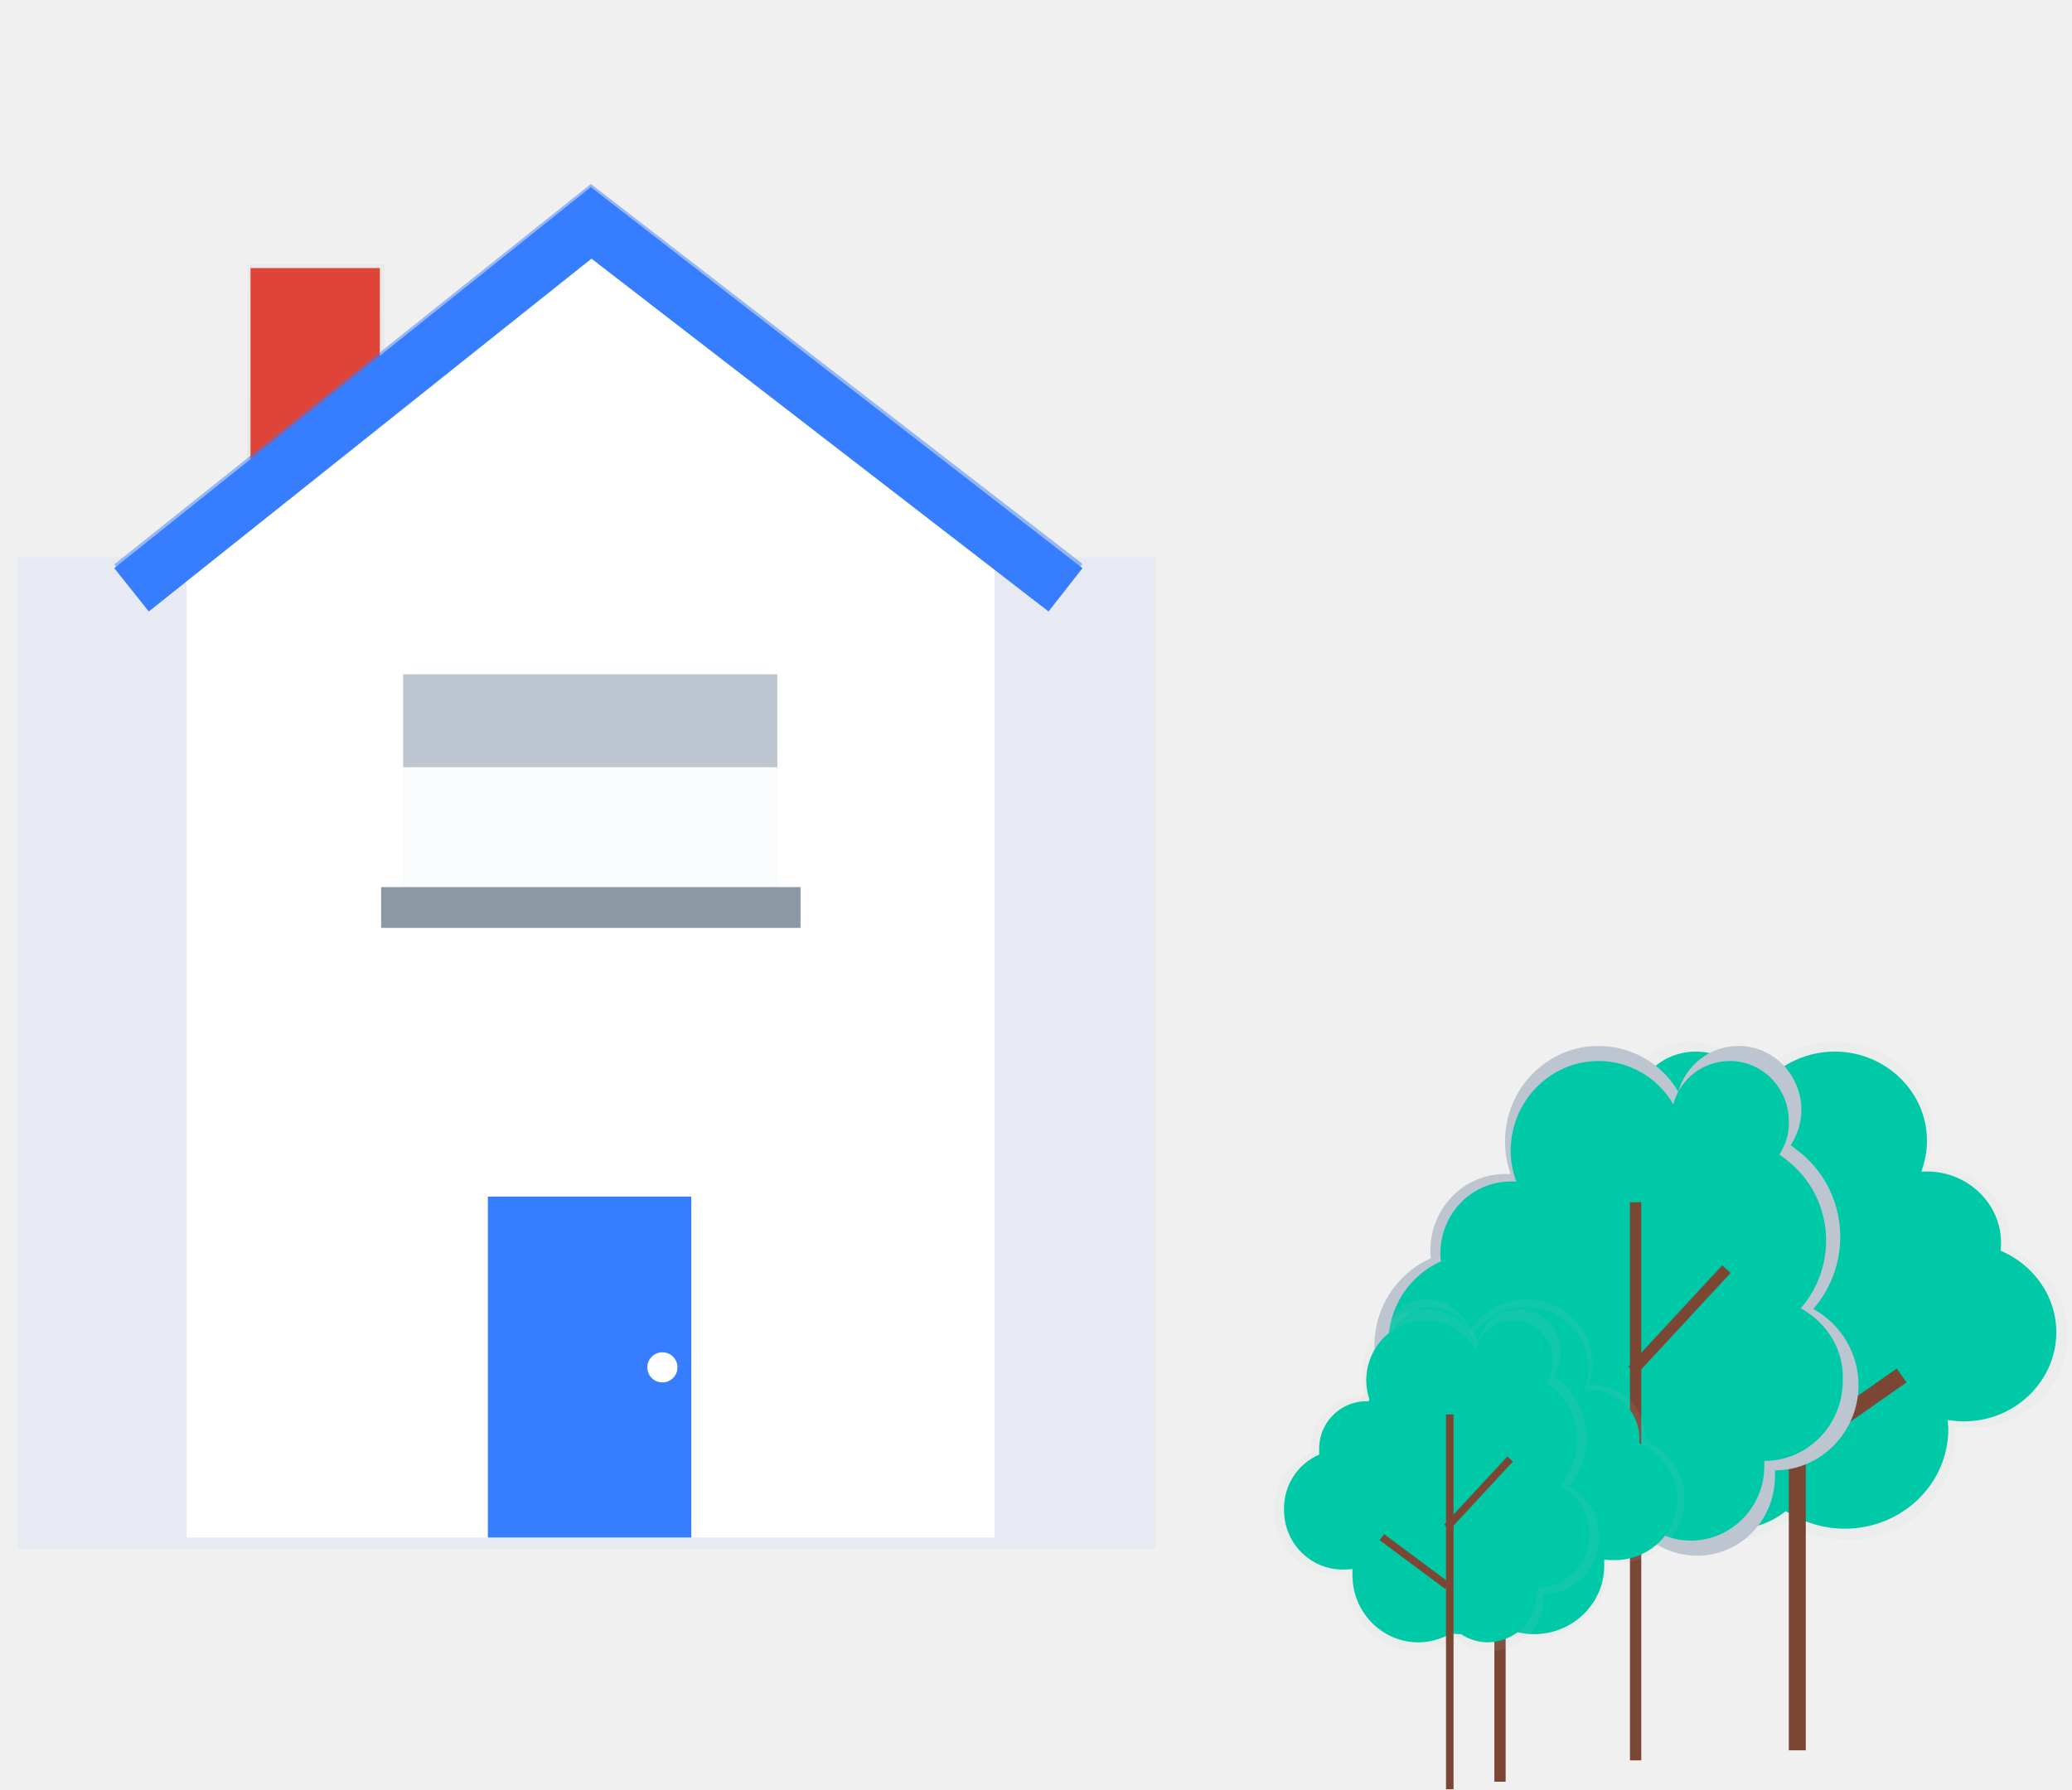
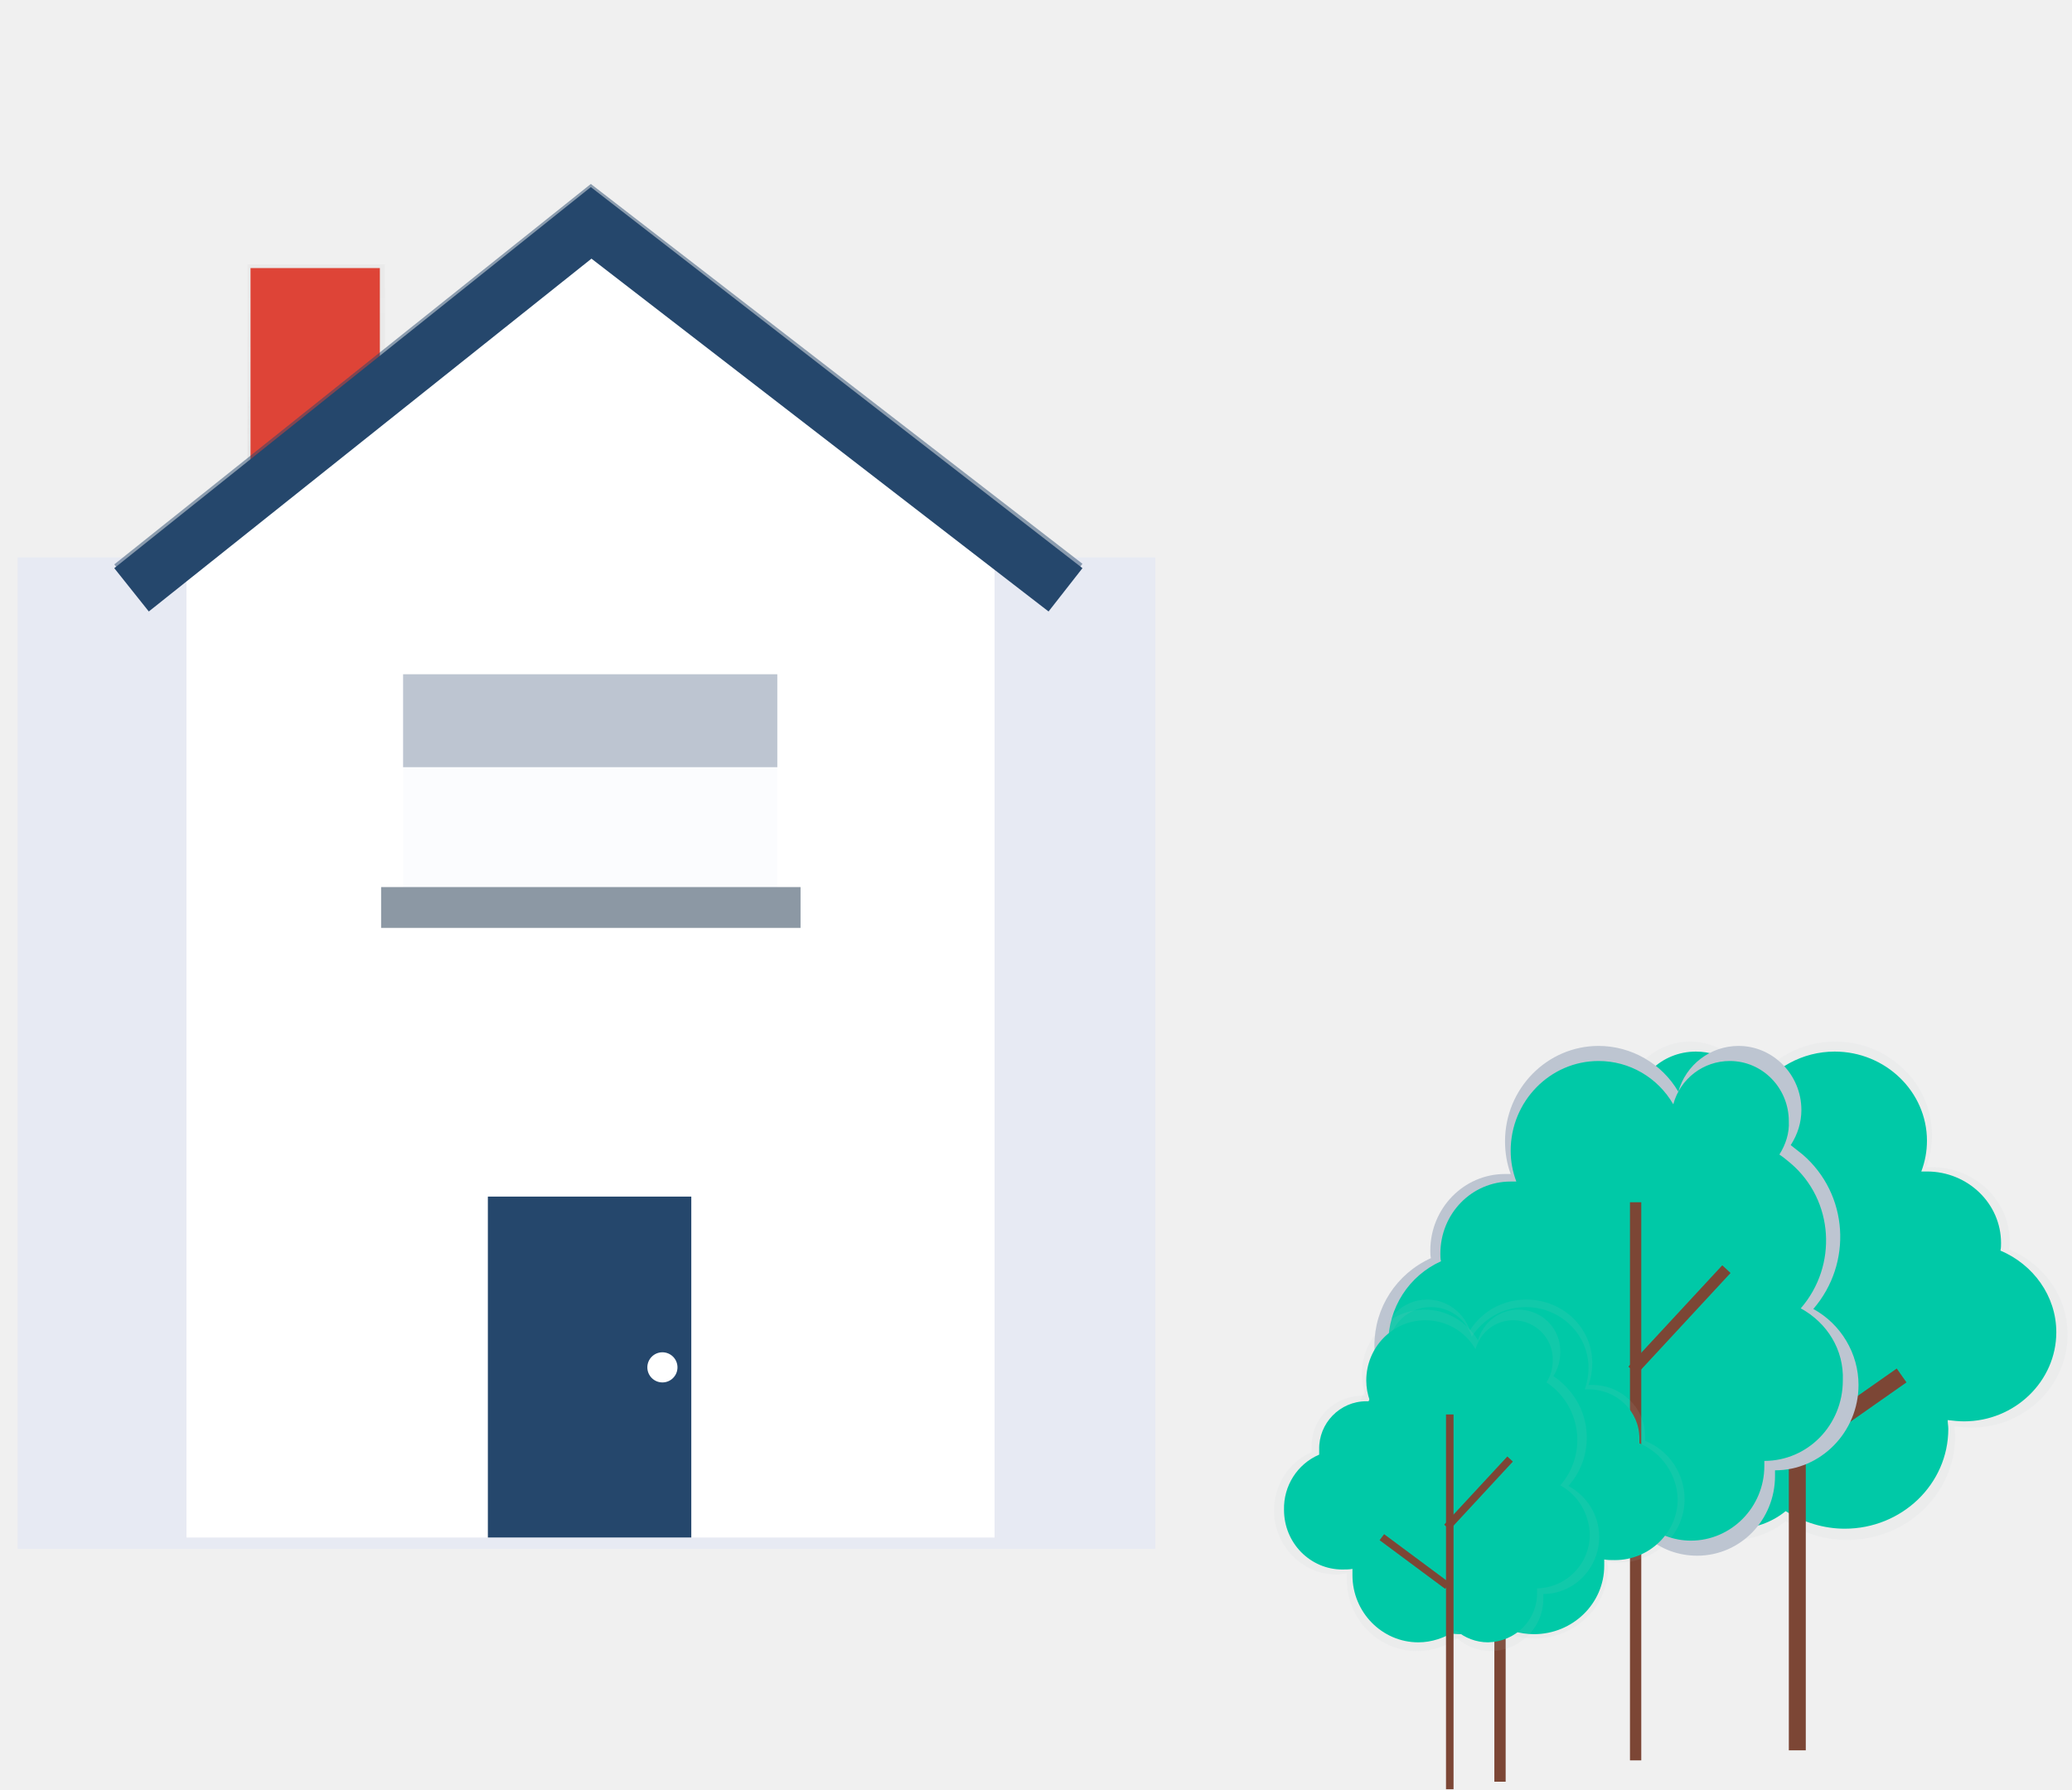
<svg xmlns="http://www.w3.org/2000/svg" width="330" height="285" viewBox="0 0 330 285" fill="none">
  <path d="M184 88.8H2.8V246.7H184V88.8Z" fill="#E7EAF3" />
  <g opacity="0.7">
    <path opacity="0.7" d="M61.3 42.1H39.4V85.2H61.3V42.1Z" fill="url(#paint0_linear)" />
  </g>
  <path d="M60.5 42.7H39.9V85.2H60.5V42.7Z" fill="#DE4437" />
  <path d="M159.9 244.9H27.6V83.1L94.2 81.6L159.9 83.1V244.9Z" fill="#E7EAF3" />
  <path d="M158.4 244.9H29.7V83.1L94 37.4L158.4 83.1V244.9Z" fill="white" />
-   <path d="M110.1 190.6H77.7V244.9H110.1V190.6Z" fill="#377dff" />
+   <path d="M110.1 190.6H77.7V244.9H110.1V190.6Z" fill="#25476C" />
  <path opacity="0.5" d="M123.8 107.4H64.2V144.5H123.8V107.4Z" fill="#F8FAFD" />
  <path d="M127.5 141.3H60.7V147.8H127.5V141.3Z" fill="#8C98A4" />
  <path d="M123.8 107.4H64.2V122.2H123.8V107.4Z" fill="#BDC5D1" />
  <g opacity="0.7">
-     <path opacity="0.7" d="M167 96.9L94.2 40.5L23.7 96.9L18.2 89.9L94.1 29.3L172.4 89.8L167 96.9Z" fill="#377dff" />
+     <path opacity="0.7" d="M167 96.9L94.2 40.5L23.7 96.9L18.2 89.9L94.1 29.3L172.4 89.8L167 96.9Z" fill="#25476C" />
  </g>
-   <path d="M167 97.4L94.2 41.2L23.7 97.4L18.2 90.5L94.1 29.8L172.4 90.5L167 97.4Z" fill="#377dff" />
+   <path d="M167 97.4L94.2 41.2L23.7 97.4L18.2 90.5L94.1 29.8L172.4 90.5L167 97.4Z" fill="#25476C" />
  <path d="M105.5 220.2C106.825 220.2 107.9 219.125 107.9 217.8C107.9 216.475 106.825 215.4 105.5 215.4C104.174 215.4 103.1 216.475 103.1 217.8C103.1 219.125 104.174 220.2 105.5 220.2Z" fill="white" />
  <g opacity="0.3">
    <path opacity="0.3" d="M256.9 207C254 204 252.4 199.9 252.4 195.7C252.4 189.8 255.5 184.4 260.6 181.4C259.5 179.8 258.9 177.9 258.9 175.9C258.9 170.4 263.5 165.9 269.2 165.9C273.7 165.9 277.7 168.8 279.1 173.1C282 168.6 286.9 165.9 292.3 165.9C300.8 165.9 307.7 172.6 307.7 180.8C307.7 182.6 307.4 184.3 306.8 185.9C307.1 185.9 307.4 185.9 307.7 185.9C314.5 185.9 320.1 191.2 320.1 197.8C320.1 198.2 320.1 198.6 320 199C325.5 201.3 329.3 206.5 329.3 212.6C329.3 220.8 322.4 227.4 314 227.4C313.1 227.4 312.2 227.3 311.3 227.2C311.3 227.7 311.4 228.2 311.4 228.7C311.4 237.9 303.7 245.3 294.2 245.3C290.7 245.3 287.3 244.3 284.4 242.3C282.1 244.2 279.1 245.3 276.1 245.3C269 245.3 263.2 239.7 263.2 232.9C263.2 232.6 263.2 232.3 263.2 232C255.6 232 249.4 226 249.4 218.7C249.5 213.8 252.4 209.2 256.9 207Z" fill="#BDC5D1" />
  </g>
  <path d="M258.3 206.9C255.6 204 254 200.1 254 196.1C254 190.5 257 185.3 261.8 182.4C260.7 180.9 260.2 179 260.2 177.1C260.2 171.8 264.6 167.5 270.1 167.5C274.4 167.5 278.3 170.2 279.6 174.4C282.3 170.1 287.1 167.5 292.2 167.5C300.3 167.5 306.9 173.9 306.9 181.7C306.9 183.4 306.6 185 306 186.6C306.3 186.6 306.6 186.6 306.9 186.6C313.4 186.6 318.7 191.7 318.7 198C318.7 198.4 318.7 198.8 318.6 199.2C323.8 201.4 327.5 206.4 327.5 212.2C327.5 220 320.9 226.4 312.8 226.4C311.9 226.4 311.1 226.3 310.2 226.2C310.2 226.7 310.3 227.1 310.3 227.6C310.3 236.4 302.9 243.5 293.8 243.5C290.5 243.5 287.2 242.5 284.4 240.7C282.2 242.5 279.4 243.5 276.5 243.5C269.7 243.5 264.2 238.2 264.2 231.6C264.2 231.3 264.2 231 264.2 230.8C256.9 230.8 251 225.1 251 218.1C251.2 213.4 254 209 258.3 206.9Z" fill="#00C9A7" />
  <path d="M287.6 190.3H284.9V278.8H287.6V190.3Z" fill="#7C4635" />
  <path d="M271.601 199.711L269.673 201.601L285.493 217.74L287.421 215.85L271.601 199.711Z" fill="#795548" />
  <path d="M302.087 217.983L285.715 229.471L287.266 231.681L303.638 220.193L302.087 217.983Z" fill="#7C4635" />
  <path d="M288.8 208.5C295.1 201.2 294.4 190.2 287.1 183.9C286.5 183.4 285.8 182.9 285.2 182.4C286.3 180.7 286.9 178.8 286.9 176.8C286.9 171.2 282.4 166.6 276.9 166.6C272.4 166.6 268.5 169.6 267.3 173.9C264.7 169.4 259.8 166.6 254.6 166.6C246.4 166.6 239.7 173.4 239.7 181.8C239.7 183.6 240 185.4 240.6 187C240.3 187 240 187 239.7 187C233.1 187 227.8 192.5 227.8 199.2C227.8 199.6 227.8 200 227.9 200.4C222.4 202.9 218.9 208.3 218.9 214.3C218.9 222.7 225.5 229.5 233.7 229.5C234.6 229.5 235.4 229.4 236.3 229.3C236.3 229.8 236.2 230.3 236.2 230.8C236.2 240.2 243.6 247.8 252.8 247.8C256.2 247.8 259.5 246.7 262.3 244.8C264.5 246.8 267.4 247.8 270.3 247.8C277.2 247.8 282.7 242.1 282.7 235.1C282.7 234.8 282.7 234.5 282.7 234.2C290 234.2 296 228.1 296 220.6C296 215.6 293.2 210.9 288.8 208.5Z" fill="#BDC5D1" />
  <path d="M286.8 208.4C292.7 201.6 292.1 191.2 285.2 185.3C284.6 184.8 284 184.3 283.4 183.9C284.4 182.3 285 180.5 284.9 178.6C284.9 173.3 280.7 169 275.5 169C271.3 169 267.6 171.8 266.5 175.9C264 171.6 259.5 169 254.6 169C246.9 169 240.6 175.4 240.6 183.3C240.6 185 240.9 186.6 241.5 188.2C241.2 188.2 240.9 188.2 240.6 188.2C234.4 188.2 229.4 193.3 229.4 199.7C229.4 200.1 229.4 200.5 229.5 200.9C224.4 203.2 221.1 208.3 221.1 214C221.1 221.9 227.3 228.2 235 228.2C235.8 228.2 236.6 228.1 237.4 228C237.4 228.5 237.3 229 237.3 229.4C237.3 238.2 244.3 245.4 252.9 245.4C256.1 245.4 259.2 244.4 261.8 242.6C263.9 244.4 266.6 245.4 269.3 245.4C275.7 245.4 281 240.1 281 233.5C281 233.2 281 232.9 281 232.7C287.9 232.7 293.5 227 293.5 219.9C293.7 215 291 210.7 286.8 208.4Z" fill="#00C9A7" />
  <path d="M261.4 191.5H259.6V280.4H261.4V191.5Z" fill="#7C4635" />
  <path d="M274.299 201.542L259.352 217.683L260.673 218.906L275.62 202.765L274.299 201.542Z" fill="#7C4635" />
  <path d="M245.11 219.992L244.037 221.437L259.531 232.944L260.604 231.499L245.11 219.992Z" fill="#795548" />
  <g opacity="0.3">
    <path opacity="0.3" d="M218.9 234.9C216.9 232.8 215.9 230.1 215.9 227.2C215.9 223.2 218 219.5 221.5 217.5C220.7 216.4 220.3 215.1 220.3 213.8C220.3 210 223.5 207 227.3 207C230.4 207 233.1 209 234.1 211.9C236.1 208.8 239.4 207 243.1 207C248.9 207 253.6 211.5 253.6 217.1C253.6 218.3 253.4 219.5 253 220.6C253.2 220.6 253.4 220.6 253.6 220.6C258.3 220.6 262 224.3 262 228.7C262 229 262 229.2 262 229.5C265.8 231 268.3 234.7 268.3 238.8C268.3 244.4 263.6 248.9 257.8 248.9C257.2 248.9 256.6 248.8 256 248.7C256 249 256.1 249.4 256.1 249.7C256.1 256 250.8 261 244.4 261C242 261 239.7 260.3 237.7 259C236.1 260.3 234.1 261 232 261C227.2 261 223.2 257.2 223.2 252.5C223.2 252.3 223.2 252.1 223.2 251.9C218 251.9 213.8 247.8 213.8 242.8C213.8 239.5 215.8 236.4 218.9 234.9Z" fill="#BDC5D1" />
  </g>
  <path d="M219.9 234.9C218 232.9 217 230.3 217 227.6C217 223.8 219.1 220.2 222.3 218.3C221.6 217.2 221.2 216 221.2 214.7C221.2 211.1 224.2 208.2 227.9 208.2C230.9 208.2 233.5 210.1 234.4 212.9C236.3 210 239.5 208.2 243 208.2C248.5 208.2 253 212.5 253 217.9C253 219 252.8 220.2 252.4 221.3C252.6 221.3 252.8 221.3 253 221.3C257.5 221.3 261.1 224.8 261.1 229.1C261.1 229.4 261.1 229.6 261.1 229.9C264.7 231.4 267.1 234.9 267.2 238.8C267.2 244.1 262.7 248.5 257.2 248.5C256.6 248.5 256 248.5 255.5 248.4C255.5 248.7 255.5 249 255.5 249.4C255.5 255.4 250.5 260.3 244.3 260.3C242 260.3 239.8 259.6 237.9 258.4C236.4 259.7 234.4 260.3 232.5 260.3C227.9 260.3 224.1 256.7 224.1 252.2C224.1 252 224.1 251.8 224.1 251.6C219.1 251.6 215.1 247.7 215.1 242.9C215 239.3 216.9 236.3 219.9 234.9Z" fill="#00C9A7" />
  <path d="M239.8 223.5H238V283.8H239.8V223.5Z" fill="#7C4635" />
  <path d="M228.932 229.946L227.646 231.206L238.426 242.203L239.712 240.943L228.932 229.946Z" fill="#795548" />
  <path d="M249.749 242.438L238.616 250.249L239.65 251.723L250.783 243.911L249.749 242.438Z" fill="#795548" />
  <g opacity="0.3">
    <path opacity="0.3" d="M249.8 236.7C254.1 231.8 253.6 224.5 248.7 220.2C248.3 219.8 247.8 219.5 247.4 219.2C248.1 218.1 248.5 216.8 248.5 215.4C248.6 211.7 245.7 208.7 242 208.6C238.9 208.5 236.2 210.6 235.4 213.5C233.6 210.5 230.4 208.6 226.9 208.6C221.4 208.6 216.9 213.2 216.9 218.8C216.9 220 217.1 221.2 217.5 222.3C217.3 222.3 217.1 222.3 216.9 222.3C212.4 222.4 208.8 226 208.9 230.5C208.9 230.8 208.9 231.1 208.9 231.3C205.2 232.9 202.9 236.6 202.9 240.6C202.9 246.2 207.4 250.8 212.8 250.8C213.4 250.8 214 250.7 214.5 250.6C214.5 250.9 214.5 251.3 214.5 251.6C214.5 257.9 219.5 263 225.7 263C228 263 230.2 262.3 232.1 261C233.6 262.3 235.5 263 237.5 263C242.2 262.9 245.9 259.1 245.8 254.5C245.8 254.3 245.8 254.1 245.8 253.9C250.7 253.9 254.7 249.8 254.7 244.8C254.7 241.4 252.8 238.3 249.8 236.7Z" fill="#BDC5D1" />
  </g>
  <path d="M248.5 236.6C252.5 232 252 225.1 247.5 221.1C247.1 220.8 246.7 220.4 246.3 220.2C247 219.1 247.3 217.9 247.3 216.7C247.4 213.2 244.6 210.4 241.2 210.3C238.3 210.2 235.8 212.1 235 214.9C233.3 212 230.3 210.3 227 210.3C221.8 210.3 217.6 214.6 217.6 219.9C217.6 221 217.8 222.1 218.2 223.2C218 223.2 217.8 223.2 217.6 223.2C213.4 223.2 210 226.7 210.1 230.9C210.1 231.2 210.1 231.4 210.1 231.7C206.6 233.2 204.4 236.7 204.5 240.5C204.5 245.8 208.7 250 213.8 250C214.3 250 214.9 250 215.4 249.9C215.4 250.2 215.4 250.5 215.4 250.9C215.4 256.8 220.1 261.6 225.9 261.6C228 261.6 230.1 260.9 231.9 259.7C233.3 260.9 235.1 261.6 237 261.6C241.4 261.5 244.9 258 244.8 253.6C244.8 253.4 244.8 253.2 244.8 253C249.5 252.9 253.2 249.1 253.2 244.4C253.1 241.1 251.3 238.1 248.5 236.6Z" fill="#00C9A7" />
  <path d="M231.5 225.3H230.3V285H231.5V225.3Z" fill="#7C4635" />
  <path d="M240.069 231.993L230.014 242.851L230.895 243.667L240.95 232.808L240.069 231.993Z" fill="#7C4635" />
  <path d="M220.441 244.368L219.725 245.331L230.162 253.082L230.877 252.118L220.441 244.368Z" fill="#7C4635" />
  <defs>
    <linearGradient id="paint0_linear" x1="50.35" y1="85.2" x2="50.35" y2="42.1" gradientUnits="userSpaceOnUse">
      <stop stop-color="#808080" stop-opacity="0.25" />
      <stop offset="0.54" stop-color="#808080" stop-opacity="0.12" />
      <stop offset="1" stop-color="#808080" stop-opacity="0.1" />
    </linearGradient>
  </defs>
</svg>
